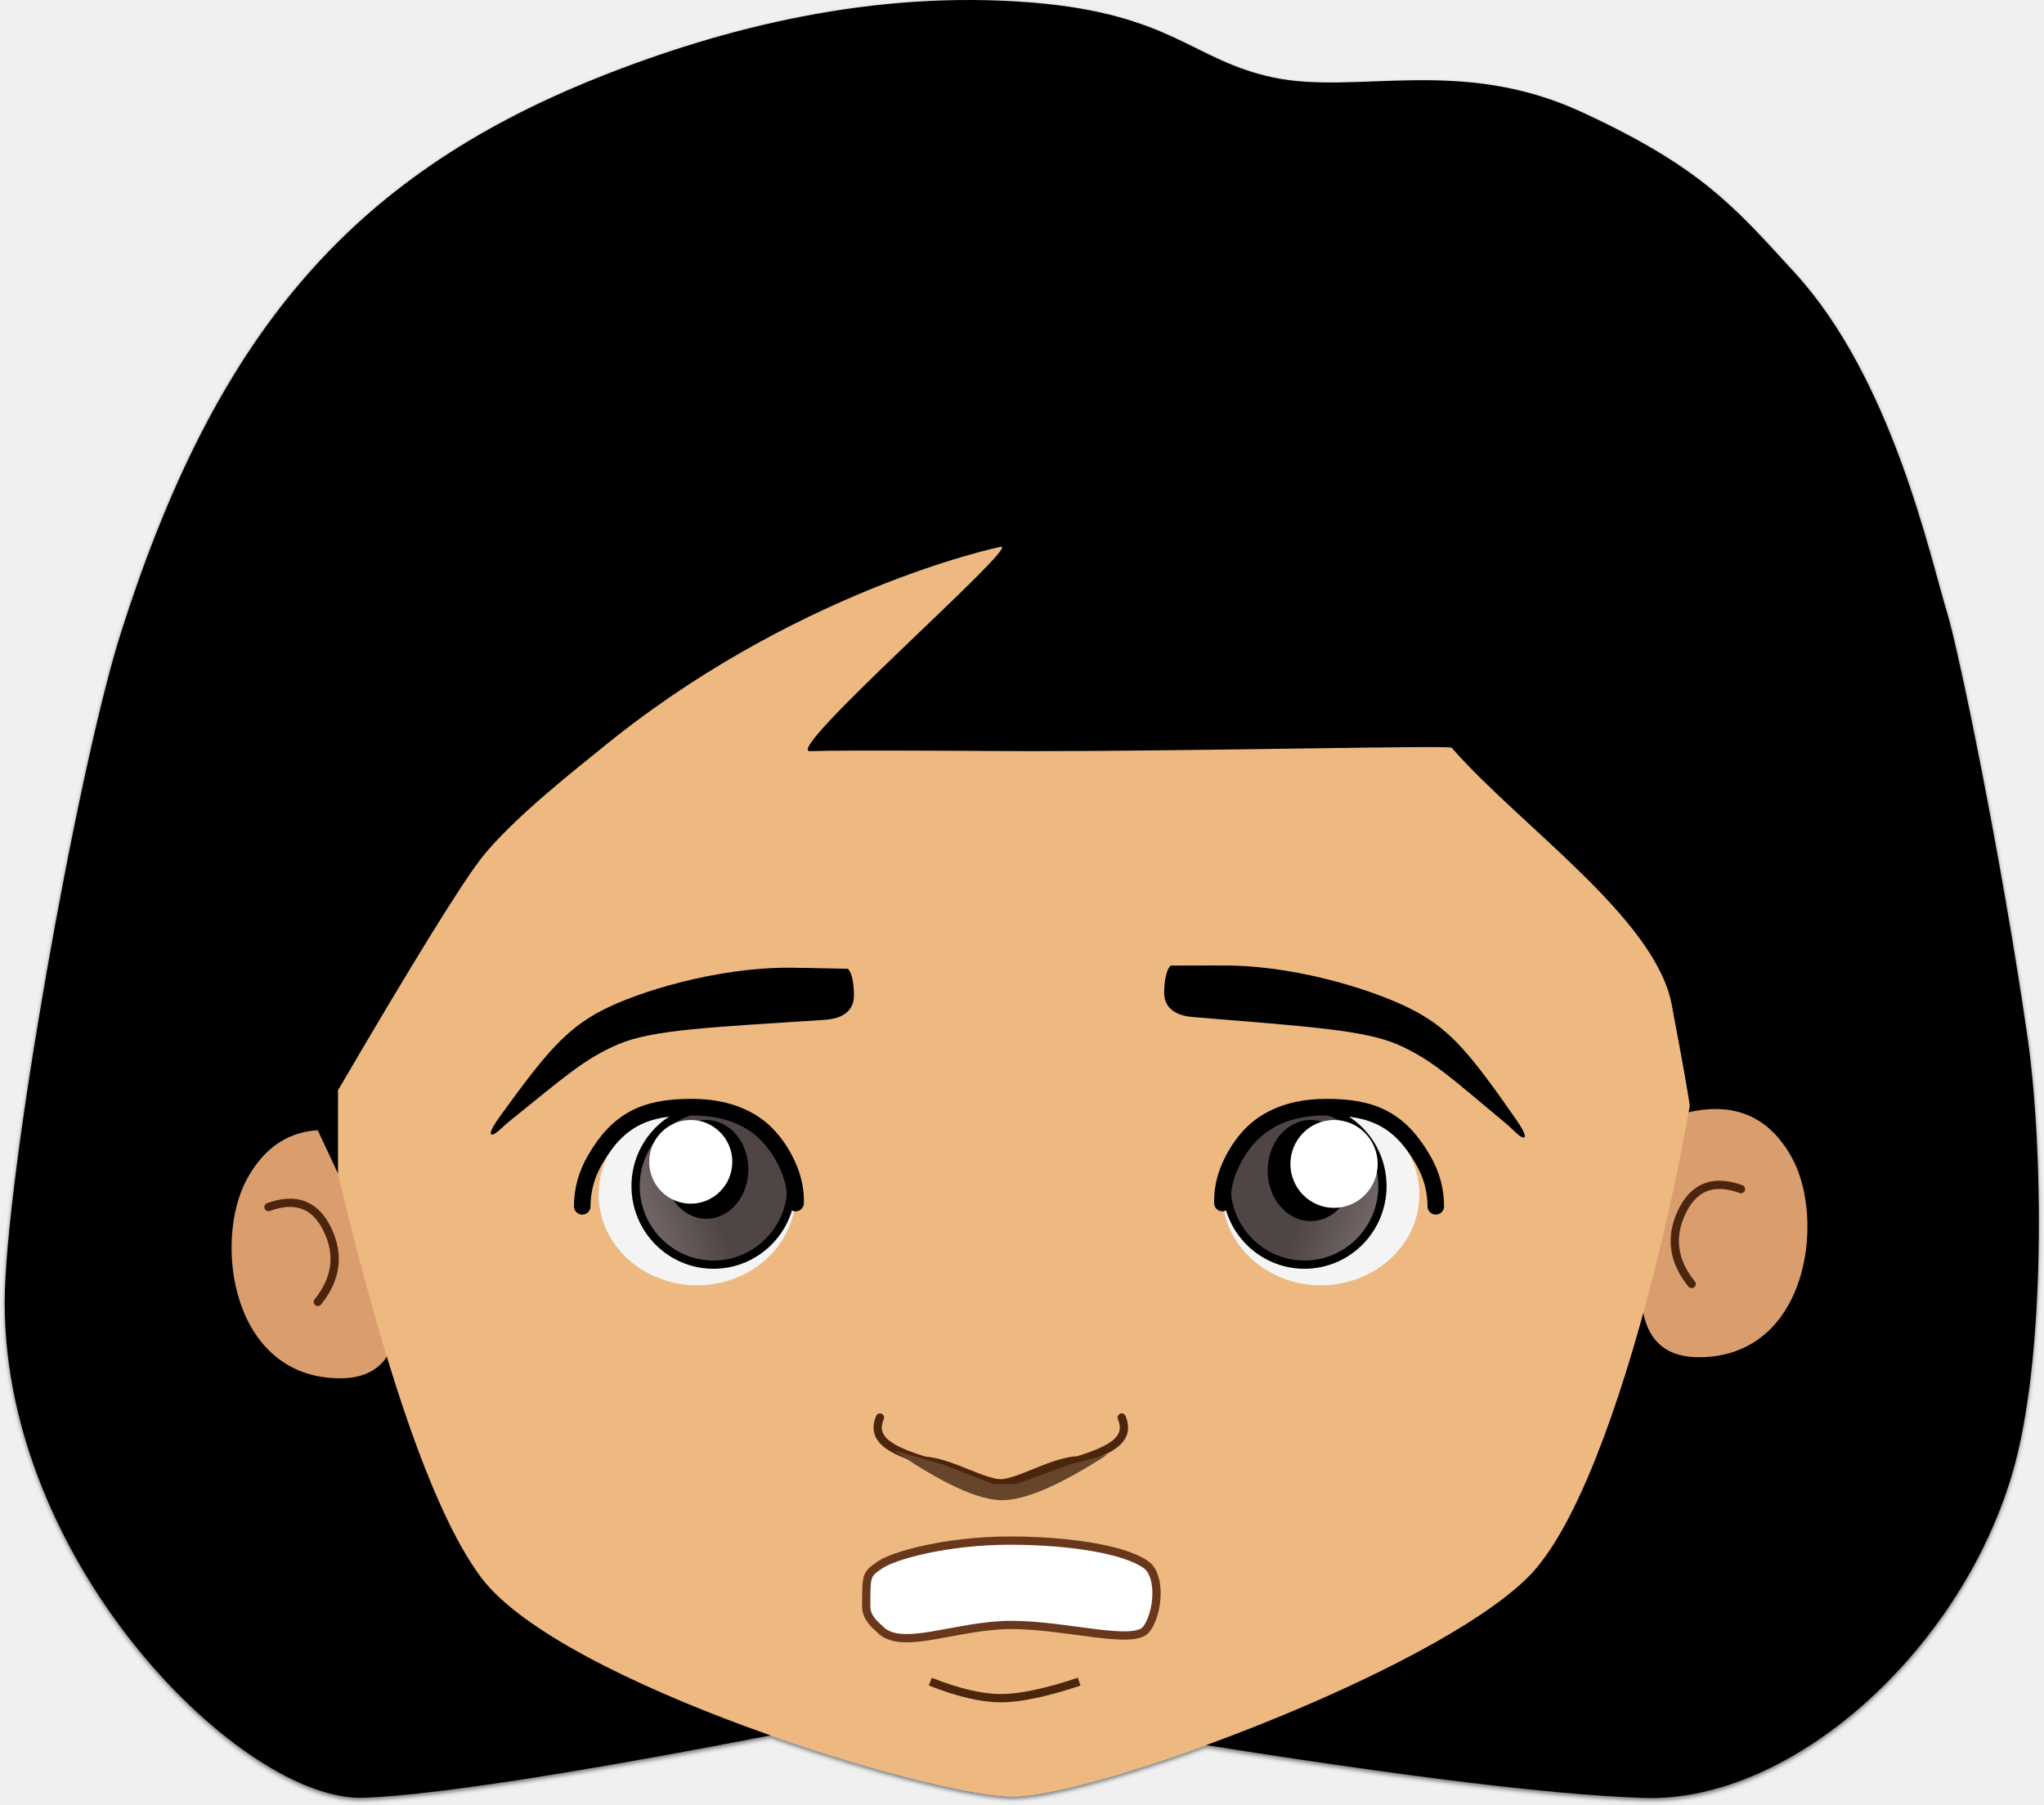
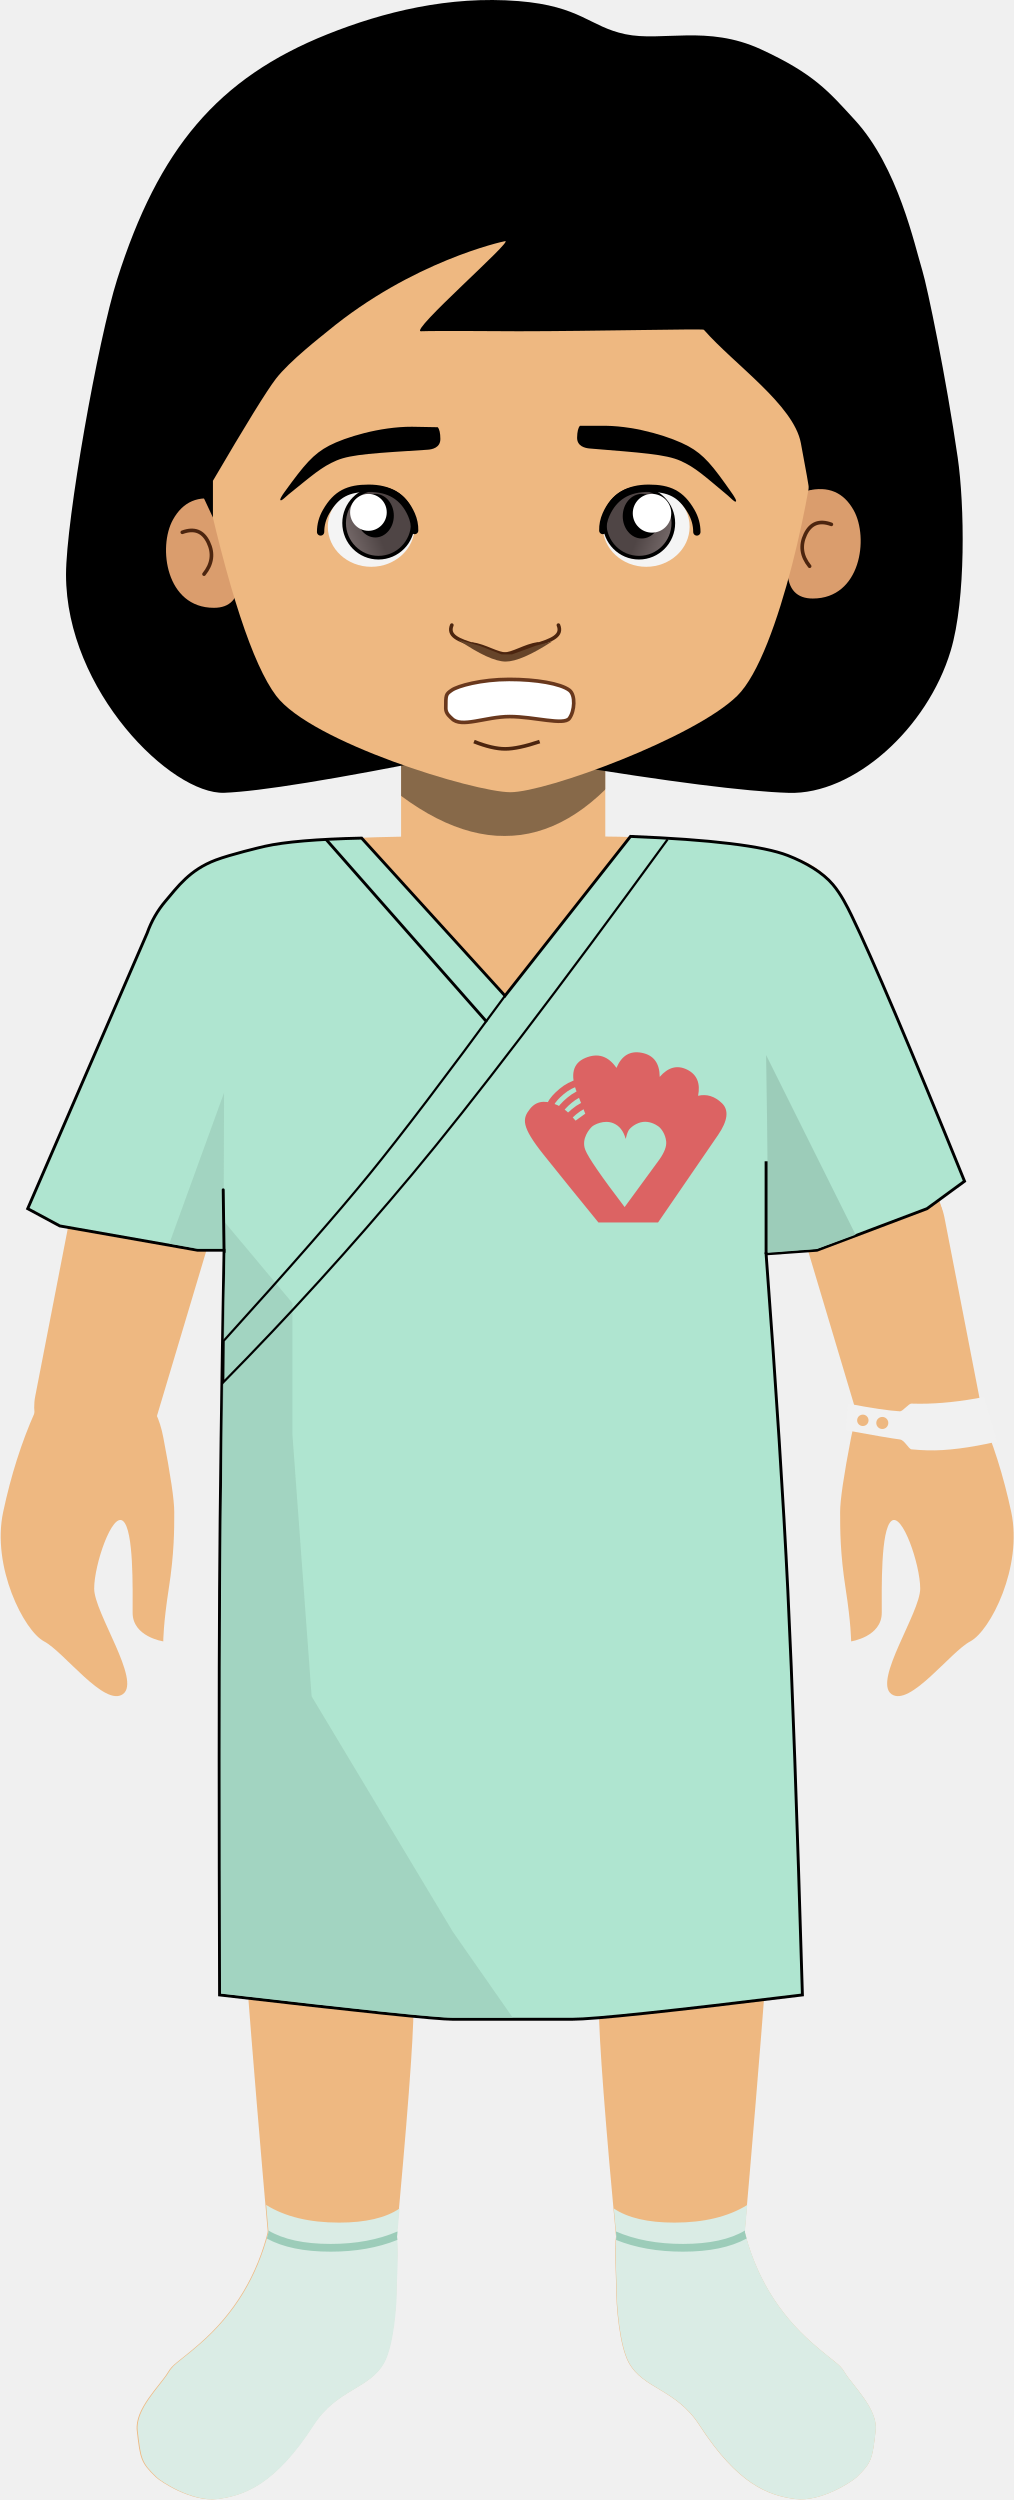
- <svg xmlns="http://www.w3.org/2000/svg" width="1738px" height="1535px" viewBox="0 0 1738 1535" version="1.1">
+ <svg xmlns="http://www.w3.org/2000/svg" xmlns:xlink="http://www.w3.org/1999/xlink" width="785px" height="1936px" viewBox="0 0 785 1936" version="1.1">
  <defs>
-     <filter x="-0.7%" y="-0.8%" width="101.4%" height="101.6%" filterUnits="objectBoundingBox" id="filter-1">
-       <feOffset dx="0" dy="2" in="SourceAlpha" result="shadowOffsetOuter1" />
-       <feGaussianBlur stdDeviation="2" in="shadowOffsetOuter1" result="shadowBlurOuter1" />
-       <feColorMatrix values="0 0 0 0 0   0 0 0 0 0   0 0 0 0 0  0 0 0 0.5 0" type="matrix" in="shadowBlurOuter1" result="shadowMatrixOuter1" />
-       <feMerge>
-         <feMergeNode in="shadowMatrixOuter1" />
-         <feMergeNode in="SourceGraphic" />
-       </feMerge>
-     </filter>
-     <linearGradient x1="113.36%" y1="89.585%" x2="50%" y2="64.002%" id="linearGradient-2">
+     <path d="M0,0 L158.134,0 L158.134,129.839 C130.348,155.295 103.789,168.023 78.458,168.023 C53.127,168.023 26.974,155.295 0,129.839 L0,0 Z" id="path-1" />
+     <linearGradient x1="113.327%" y1="89.585%" x2="50%" y2="64.002%" id="linearGradient-3">
      <stop stop-color="#877A7A" offset="0%" />
      <stop stop-color="#4F4545" offset="100%" />
    </linearGradient>
+     <path d="M258.598,1.32 L369.627,123.448 L466.799,0 C529.049,2.471 569.665,7.403 588.648,14.797 C602.662,20.256 615.773,28.029 623.574,37.335 C629.986,44.984 634.569,54.218 638.003,61.28 C654.103,94.389 683.262,162.974 725.48,267.034 L696.412,288.277 L611.216,320.477 L571.809,323.29 C579.622,427.589 585.235,514.558 588.648,584.197 C592.061,653.837 595.822,758.16 599.932,897.166 C497.709,909.732 438.303,916.014 421.711,916.014 C396.824,916.014 347.592,916.014 329.122,916.014 C316.808,916.014 256.628,909.732 148.582,897.166 C148.167,757.337 148.167,653.014 148.582,584.197 C148.997,515.381 150.157,427.474 152.061,320.477 L131.656,320.477 L24.832,301.655 L0,288.277 L92.52,74.847 C95.786,65.63 100.529,57.363 106.751,50.048 C116.085,39.075 125.395,25.919 145.654,18.284 C157,14.008 179.881,8.509 183.676,7.657 C199.039,4.209 224.013,2.096 258.598,1.32 Z" id="path-4" />
  </defs>
-   <g id="Page-1" stroke="none" stroke-width="1" fill="none" fill-rule="evenodd">
-     <g id="Child3_Max" transform="translate(-120, 0)">
-       <g id="Child_4-Copy" transform="translate(-235, 0)">
-         <g id="Body" transform="translate(233, 0)">
-           <g id="Head" filter="url(#filter-1)" transform="translate(126.018, 0)">
-             <g>
-               <path d="M872.915,2.132 C738.794,-8.716 611.393,23.246 504.528,65.947 C292.063,150.842 178.485,287.151 98.64,538.712 C61.929,654.375 0,1002.931 0,1108.035 C0,1332.021 203.289,1532.729 305.431,1528.828 C373.526,1526.228 517.708,1502.851 737.977,1458.698 L790.85,538.712 L853.932,422.244 L1186.938,589.603 L951.154,1472.662 C1163.189,1507.609 1310.864,1526.383 1394.18,1528.983 C1519.153,1532.883 1661.503,1405.147 1706.532,1254.703 C1736.28,1155.318 1733.193,973.549 1719.972,882.174 C1697.755,728.625 1661.36,553.095 1651.793,521.829 C1636.793,472.805 1604.851,322.112 1521.713,231.582 C1471.29,176.676 1443.194,142.401 1340.149,94.977 C1237.104,47.552 1149.649,80.851 1078.797,65.947 C1009.751,51.422 993.025,11.847 872.915,2.132 Z" id="Hair" fill="#000000" />
-               <g transform="translate(192.8783, 324.3251)">
-                 <g id="Ear_L" transform="translate(0, 636.7261)">
-                   <path d="M102.866,3.17 C62.584,-6.565 32.731,6.121 13.308,41.228 C-15.826,93.889 -0.396,211.079 92.349,211.079 C154.179,211.079 157.684,141.776 102.866,3.17 Z" id="Path-2" fill="#DA9D6D" />
-                   <path d="M45.741,146.16 C29.97,126.613 27.202,106.147 37.436,84.763 C47.671,63.38 64.414,56.939 87.665,65.443" id="Path-8-Copy" stroke="#4C250F" stroke-width="7.03" stroke-linecap="round" transform="translate(59.52989, 103.9869) scale(-1, 1) translate(-59.52989, -103.9869) " />
-                 </g>
-                 <g id="Ear_R" transform="translate(1198.461, 618.8106)">
-                   <path d="M102.866,3.17 C62.584,-6.565 32.731,6.121 13.308,41.228 C-15.826,93.889 -0.396,211.079 92.349,211.079 C154.179,211.079 157.684,141.776 102.866,3.17 Z" id="Path-2-Copy" fill="#DA9D6D" transform="translate(70.75428, 105.5393) scale(-1, 1) translate(-70.75428, -105.5393) " />
-                   <path d="M43.027,148.8 C27.256,129.253 24.488,108.787 34.723,87.403 C44.957,66.02 61.7,59.58 84.952,68.083" id="Path-8" stroke="#4C250F" stroke-width="7.03" stroke-linecap="round" />
-                 </g>
-                 <g transform="translate(63.87596, 0)" fill="#EEB881" id="Path">
-                   <path d="M5.556,582.003 C55.861,812.703 103.557,957.898 148.646,1017.585 C216.279,1107.117 530.926,1203.399 600.441,1203.399 C669.957,1203.399 955.548,1098.286 1037.875,1017.585 C1120.201,936.884 1187.626,591.523 1187.626,521.805 C1187.626,452.088 1195.355,0 569.55,0 C152.347,0 -35.651,194.001 5.556,582.003 Z" />
-                 </g>
+   <g id="Teammates_Characters_Child4_BodyFull_Sensory_Sight_Bad" stroke="none" stroke-width="1" fill="none" fill-rule="evenodd">
+     <g id="Child_4-Copy-2" transform="translate(-93, 0)">
+       <g id="Body" transform="translate(93.53767, 0)">
+         <g id="Neck" transform="translate(310.0592, 568.3288)">
+           <mask id="mask-2" fill="white">
+             <use xlink:href="#path-1" />
+           </mask>
+           <use id="Rectangle" fill="#EEB881" xlink:href="#path-1" />
+           <path d="M-31.062,-33.871 L172.254,-33.871 L175.451,23.859 C145.97,60.676 114.194,79.084 80.124,79.084 C46.055,79.084 9.934,60.676 -28.238,23.859 L-31.062,-33.871 Z" id="Rectangle" fill="#000000" opacity="0.43" style="mix-blend-mode: multiply;" mask="url(#mask-2)" />
+         </g>
+         <g id="Head" transform="translate(50.59181, 0)">
+           <g>
+             <path d="M350.445,0.856 C296.6,-3.5 245.453,9.335 202.55,26.482 C117.253,60.574 71.655,115.312 39.601,216.331 C24.862,262.778 0,402.748 0,444.955 C0,534.901 81.614,615.5 122.62,613.934 C149.957,612.889 207.841,603.502 296.272,585.771 L317.499,216.331 L342.824,169.561 L476.514,236.768 L381.855,591.379 C466.979,605.412 526.266,612.951 559.714,613.996 C609.887,615.562 667.035,564.266 685.113,503.853 C697.055,463.943 695.816,390.949 690.508,354.256 C681.589,292.595 666.977,222.107 663.137,209.552 C657.115,189.865 644.291,129.351 610.914,92.997 C590.671,70.948 579.392,57.184 538.023,38.14 C496.654,19.095 461.544,32.468 433.099,26.482 C405.38,20.65 398.665,4.757 350.445,0.856 Z" id="Hair" fill="#000000" />
+             <g transform="translate(77.43388, 130.2396)">
+               <g id="Ear_L" transform="translate(0, 255.6909)">
+                 <path d="M41.297,1.273 C25.125,-2.636 13.14,2.458 5.343,16.556 C-6.354,37.703 -0.159,84.763 37.075,84.763 C61.897,84.763 63.305,56.933 41.297,1.273 Z" id="Path-2" fill="#DA9D6D" />
+                 <path d="M18.363,58.694 C12.032,50.844 10.921,42.626 15.029,34.039 C19.138,25.451 25.86,22.865 35.194,26.28" id="Path-8-Copy" stroke="#4C250F" stroke-width="2.823" stroke-linecap="round" transform="translate(23.89916, 41.75814) scale(-1, 1) translate(-23.89916, -41.75814) " />
              </g>
-               <path d="M283.388,998.019 L283.388,927.129 C346.668,819.025 387.106,753.502 404.702,730.558 C431.096,696.143 494.218,647.312 504.513,638.8 C667.816,503.781 841.878,465.76 847.034,465.03 C864.24,462.594 661.06,639.763 684.715,638.8 C713.532,637.628 851.782,638.8 872.915,638.8 C1013.744,638.8 1228.365,633.689 1230.28,635.872 C1289.136,702.925 1403.596,781.033 1417.427,854.332 C1427.791,909.257 1433.052,939.226 1433.21,944.24 L1438.2,944.24 L1507.756,786.964 L1223.33,275.826 L442.415,208.995 L221.895,560.613 L194.239,807.416 L283.388,998.019 Z" id="BANGS" fill="#000000" />
-             </g>
-             <g id="LowerLip" transform="translate(786.9779, 1430.098)" stroke="#4C250F" stroke-width="7.03">
-               <path d="M0,0 C23.705,9.37 43.738,14.054 60.098,14.054 C76.458,14.054 98.628,9.37 126.609,0" id="Path-4" />
-             </g>
-             <g id="Expression_Sensory_Sun" transform="translate(389.8149, 775.5215)">
-               <g id="Mouth_Scared" transform="translate(342.708, 534.6356)" fill="#FFFFFF" stroke="#69381D" stroke-width="7.03">
-                 <path d="M122.147,0 C174.722,0 221.189,8.049 238.261,20.759 C250.711,30.03 248.674,61.244 238.261,75.28 C227.847,89.316 170.441,71.716 123.425,71.716 C76.409,71.716 29.499,94.52 11.56,75.28 C9.717,73.303 0,66.61 0,56.082 C0,28.855 0,28.855 11.56,20.759 C23.12,12.664 68.398,0 122.147,0 Z" id="Path-3" />
+               <g id="Ear_R" transform="translate(481.1402, 248.4966)">
+                 <path d="M41.297,1.273 C25.125,-2.636 13.14,2.458 5.343,16.556 C-6.354,37.703 -0.159,84.763 37.075,84.763 C61.897,84.763 63.305,56.933 41.297,1.273 Z" id="Path-2-Copy" fill="#DA9D6D" transform="translate(28.40536, 42.38153) scale(-1, 1) translate(-28.40536, -42.38153) " />
+                 <path d="M17.274,59.754 C10.943,51.904 9.831,43.686 13.94,35.099 C18.049,26.512 24.77,23.925 34.105,27.34" id="Path-8" stroke="#4C250F" stroke-width="2.823" stroke-linecap="round" />
              </g>
-               <g id="Eyes_Neutral" transform="translate(101.2391, 162.8835)">
-                 <g id="Eye_R" transform="translate(544.3257, 0)">
-                   <g id="Group-2" transform="translate(0.015118, 0)">
-                     <ellipse id="Oval" fill="#F4F4F4" cx="83.742" cy="77.317" rx="83.742" ry="77.317" />
-                     <ellipse id="Oval" stroke="#000000" stroke-width="7.039" fill="url(#linearGradient-2)" cx="69.785" cy="70.289" rx="66.266" ry="66.769" />
-                     <ellipse id="Oval" fill="#000000" cx="75.063" cy="57.058" rx="36.593" ry="43" />
-                   </g>
-                   <path d="M0.017,84.695 C-0.211,74.195 1.846,63.987 6.188,54.071 C21.534,19.029 49.169,3.114 88.656,3.114 C128.144,3.114 150.901,13.84 170.623,47.975 C177.836,60.458 181.442,73.62 181.442,87.46" id="Path-17" stroke="#000000" stroke-width="14.079" stroke-linecap="round" />
-                 </g>
-                 <g id="Eye_L" transform="translate(90.72095, 77.31736) scale(-1, 1) translate(-90.72095, -77.31736) ">
-                   <g id="Group-2" transform="translate(0.015118, 0)">
-                     <ellipse id="Oval" fill="#F4F4F4" cx="83.742" cy="77.317" rx="83.742" ry="77.317" />
-                     <ellipse id="Oval" stroke="#000000" stroke-width="7.039" fill="url(#linearGradient-2)" cx="69.785" cy="70.289" rx="66.266" ry="66.769" />
-                     <ellipse id="Oval" fill="#000000" cx="75.914" cy="56.058" rx="35.742" ry="42" />
-                   </g>
-                   <path d="M0.017,84.695 C-0.211,74.195 1.846,63.987 6.188,54.071 C21.534,19.029 49.169,3.114 88.656,3.114 C128.144,3.114 150.901,13.84 170.623,47.975 C177.836,60.458 181.442,73.62 181.442,87.46" id="Path-17" stroke="#000000" stroke-width="14.079" stroke-linecap="round" />
-                 </g>
-               </g>
-               <ellipse id="Oval" fill="#FFFFFF" cx="740.505" cy="214.304" rx="37.097" ry="37.364" />
-               <ellipse id="Oval" fill="#FFFFFF" cx="193.507" cy="212.525" rx="35.33" ry="35.585" />
-               <g id="Eyebrows_Scared" fill="#000000">
-                 <path d="M590.114,114.127 C588.516,118.863 589.894,126.451 594.25,136.893 C600.783,152.556 616.653,149.394 624.941,146.493 C719.341,113.45 763.69,96.93 794.742,96.919 C826.599,96.908 849.148,105.038 905.518,120.938 C913.195,123.103 921.634,127.261 924.037,125.486 C926.441,123.712 917.836,117.857 911.476,114.016 C855.191,80.02 831.085,67.738 796.699,65.011 C762.313,62.284 692.782,69.361 635.569,93.839 C630.679,95.931 615.527,102.694 590.114,114.127 Z" id="Path-5-Copy-3" transform="translate(756.9602, 106.6696) rotate(-336) translate(-756.9602, -106.6696) " />
-                 <path d="M3.828,114.125 C2.23,118.861 3.609,126.45 7.965,136.891 C14.498,152.554 30.368,149.392 38.656,146.491 C133.057,113.45 177.406,96.931 208.458,96.92 C240.316,96.91 262.865,105.04 319.236,120.94 C326.913,123.105 335.352,127.263 337.756,125.488 C340.16,123.714 331.554,117.859 325.195,114.018 C268.908,80.022 244.802,67.739 210.416,65.012 C176.029,62.285 106.497,69.362 49.284,93.838 C44.394,95.93 29.242,102.692 3.828,114.125 Z" id="Path-5-Copy-3" transform="translate(170.6768, 106.6692) scale(-1, 1) rotate(-337) translate(-170.6768, -106.6692) " />
+               <g transform="translate(25.64395, 0)" fill="#EEB881" id="Path">
+                 <path d="M2.231,233.716 C22.426,326.358 41.575,384.664 59.676,408.633 C86.828,444.586 213.148,483.251 241.056,483.251 C268.964,483.251 383.619,441.04 416.67,408.633 C449.721,376.226 476.79,237.539 476.79,209.542 C476.79,181.545 479.893,0 228.654,0 C61.162,0 -14.313,77.905 2.231,233.716 Z" />
              </g>
            </g>
-             <g id="Nose" transform="translate(742.2964, 1205.501)">
-               <path d="M1.883,0 C-6.163,19.681 11.876,28.942 50.247,39.675 C63.121,43.276 81.27,55.727 101.043,56.222 C119.219,56.677 143.862,39.333 167.485,36.533" id="Path-6" stroke="#4C250F" stroke-width="7.039" stroke-linecap="round" />
-               <path d="M43.758,0 C35.695,19.681 53.773,28.942 92.23,39.674 C105.133,43.276 123.323,55.727 143.14,56.222 C161.356,56.677 185.681,39.632 209.356,36.832" id="Path-6-Copy" stroke="#4C250F" stroke-width="7.039" stroke-linecap="round" transform="translate(125.6136, 28.1154) scale(-1, 1) translate(-125.6136, -28.1154) " />
-               <path d="M13.957,28.115 C55.167,56.231 85.731,70.289 105.648,70.289 C125.565,70.289 155.482,57.338 195.399,31.437 L163.554,39.794 L117.825,56.521 L97.918,56.521 L55.224,39.794 L13.957,28.115 Z" id="Path-9" fill="#664429" />
+             <path d="M113.77,400.776 L113.77,372.308 C139.175,328.897 155.409,302.585 162.474,293.371 C173.07,279.551 198.411,259.942 202.544,256.524 C268.105,202.304 337.984,187.036 340.054,186.743 C346.962,185.764 265.392,256.91 274.889,256.524 C286.458,256.053 341.961,256.524 350.445,256.524 C406.983,256.524 493.145,254.471 493.914,255.348 C517.543,282.274 563.495,313.64 569.047,343.075 C573.208,365.131 575.32,377.166 575.383,379.179 L577.387,379.179 L605.311,316.022 L491.124,110.764 L177.614,83.926 L89.083,225.126 L77.98,324.235 L113.77,400.776 Z" id="BANGS" fill="#000000" />
+           </g>
+           <g id="LowerLip" transform="translate(315.944, 574.2861)" stroke="#4C250F" stroke-width="2.823">
+             <path d="M0,0 C9.517,3.763 17.559,5.644 24.127,5.644 C30.695,5.644 39.596,3.763 50.829,0" id="Path-4" />
+           </g>
+           <g id="Expression_Sensory_Sun" transform="translate(156.5002, 311.4214)">
+             <g id="Mouth_Scared" transform="translate(137.5821, 214.7001)" fill="#FFFFFF" stroke="#69381D" stroke-width="2.823">
+               <path d="M49.038,0 C70.145,0 88.8,3.232 95.653,8.336 C100.652,12.059 99.834,24.594 95.653,30.23 C91.473,35.867 68.426,28.799 49.551,28.799 C30.676,28.799 11.843,37.957 4.641,30.23 C3.901,29.436 0,26.749 0,22.521 C0,11.587 0,11.587 4.641,8.336 C9.282,5.085 27.459,0 49.038,0 Z" id="Path-3" />
            </g>
+             <g id="Eyes_Neutral" transform="translate(40.64077, 65.41511)">
+               <g id="Eye_R" transform="translate(218.5276, 0)">
+                 <g id="Group-2" transform="translate(0.006069, 0)">
+                   <ellipse id="Oval" fill="#F4F4F4" cx="33.62" cy="31.048" rx="33.62" ry="31.048" />
+                   <ellipse id="Oval" stroke="#000000" stroke-width="2.827" fill="url(#linearGradient-3)" cx="28.016" cy="28.226" rx="26.603" ry="26.812" />
+                   <ellipse id="Oval" fill="#000000" cx="30.135" cy="22.913" rx="14.691" ry="17.268" />
+                 </g>
+                 <path d="M0.007,34.011 C-0.085,29.794 0.741,25.695 2.484,21.713 C8.645,7.642 19.74,1.25 35.592,1.25 C51.445,1.25 60.582,5.558 68.499,19.265 C71.395,24.278 72.843,29.564 72.843,35.121" id="Path-17" stroke="#000000" stroke-width="5.654" stroke-linecap="round" />
+               </g>
+               <g id="Eye_L" transform="translate(36.42127, 31.04843) scale(-1, 1) translate(-36.42127, -31.04843) ">
+                 <g id="Group-2" transform="translate(0.006069, 0)">
+                   <ellipse id="Oval" fill="#F4F4F4" cx="33.62" cy="31.048" rx="33.62" ry="31.048" />
+                   <ellipse id="Oval" stroke="#000000" stroke-width="2.827" fill="url(#linearGradient-3)" cx="28.016" cy="28.226" rx="26.603" ry="26.812" />
+                   <ellipse id="Oval" fill="#000000" cx="30.477" cy="22.511" rx="14.349" ry="16.866" />
+                 </g>
+                 <path d="M0.007,34.011 C-0.085,29.794 0.741,25.695 2.484,21.713 C8.645,7.642 19.74,1.25 35.592,1.25 C51.445,1.25 60.582,5.558 68.499,19.265 C71.395,24.278 72.843,29.564 72.843,35.121" id="Path-17" stroke="#000000" stroke-width="5.654" stroke-linecap="round" />
+               </g>
+             </g>
+             <ellipse id="Oval" fill="#FFFFFF" cx="297.283" cy="86.064" rx="14.893" ry="15.004" />
+             <ellipse id="Oval" fill="#FFFFFF" cx="77.683" cy="85.35" rx="14.184" ry="14.29" />
+             <g id="Eyebrows_Scared" transform="translate(0, 0)" fill="#000000">
+               <path d="M236.905,45.83 C236.264,47.731 236.817,50.778 238.567,54.972 C241.19,61.261 247.561,59.992 250.889,58.828 C288.787,45.563 306.592,38.931 319.059,38.928 C331.849,38.925 340.902,42.19 363.534,48.577 C366.617,49.447 370.005,51.117 370.97,50.404 C371.935,49.692 368.48,47.34 365.926,45.798 C343.327,32.144 333.649,27.211 319.844,26.115 C306.038,25.019 278.123,27.858 255.154,37.685 C253.19,38.524 247.108,41.24 236.905,45.83 Z" id="Path-5-Copy-3" transform="translate(303.8913, 42.83929) rotate(-336) translate(-303.8913, -42.83929) " />
+               <path d="M1.529,45.829 C0.888,47.731 1.442,50.778 3.191,54.971 C5.815,61.261 12.186,59.992 15.513,58.827 C53.412,45.563 71.217,38.931 83.684,38.928 C96.474,38.925 105.527,42.191 128.16,48.577 C131.242,49.447 134.63,51.117 135.595,50.405 C136.56,49.692 133.105,47.341 130.552,45.798 C107.953,32.145 98.274,27.212 84.468,26.115 C70.663,25.019 42.747,27.858 19.778,37.684 C17.815,38.524 11.732,41.239 1.529,45.829 Z" id="Path-5-Copy-3" transform="translate(68.51616, 42.83919) scale(-1, 1) rotate(-337) translate(-68.51616, -42.83919) " />
+             </g>
+           </g>
+           <g id="Nose" transform="translate(298.0059, 484.0947)">
+             <path d="M0.756,0 C-2.474,7.903 4.768,11.622 20.172,15.932 C25.341,17.378 32.627,22.378 40.565,22.577 C47.862,22.76 57.756,15.795 67.239,14.671" id="Path-6" stroke="#4C250F" stroke-width="2.827" stroke-linecap="round" />
+             <path d="M17.567,0 C14.33,7.903 21.588,11.622 37.027,15.932 C42.207,17.378 49.51,22.378 57.466,22.577 C64.779,22.76 74.544,15.915 84.049,14.791" id="Path-6-Copy" stroke="#4C250F" stroke-width="2.827" stroke-linecap="round" transform="translate(50.42945, 11.29034) scale(-1, 1) translate(-50.42945, -11.29034) " />
+             <path d="M5.603,11.29 C22.148,22.581 34.418,28.226 42.414,28.226 C50.41,28.226 62.42,23.025 78.446,12.624 L65.661,15.98 L47.303,22.697 L39.31,22.697 L22.17,15.98 L5.603,11.29 Z" id="Path-9" fill="#664429" />
+           </g>
+         </g>
+         <g transform="translate(0, 647.361)">
+           <g transform="translate(138.2786, 0)" fill="#EEB881" id="Combined-Shape">
+             <path d="M258.846,0 C354.06,0.078 378.363,1.421 402.723,3.551 L404.515,3.708 C408.999,4.107 413.544,4.531 418.59,4.979 C452.57,7.994 474.699,14.76 485.843,20.896 C520.652,40.059 511.75,92.831 492.181,138.93 C472.612,185.029 455.012,185.029 455.012,210.363 L455.012,376.519 C455.012,407.326 458.764,471.466 466.269,568.937 L466.497,571.901 C468.268,594.83 452.53,615.43 429.941,619.748 C351.319,634.777 294.286,642.842 258.844,643.942 L258.846,644.071 L258.567,644.072 C257.314,644.072 256.028,644.062 254.709,644.04 C253.387,644.062 252.101,644.072 250.848,644.072 L250.569,644.071 L250.572,643.942 C215.129,642.842 158.097,634.777 79.474,619.748 C56.886,615.43 41.147,594.83 42.918,571.901 L42.918,571.901 L43.146,568.937 C50.651,471.466 54.403,407.326 54.403,376.519 L54.403,376.519 L54.403,210.363 C54.403,185.029 36.803,185.029 17.234,138.93 C-2.335,92.831 -11.237,40.059 23.572,20.896 C34.716,14.76 56.845,7.994 90.825,4.979 C95.871,4.531 100.416,4.107 104.901,3.708 L106.692,3.551 C131.052,1.421 155.355,0.078 250.562,0.003 L250.569,0 L258.846,0 Z" />
+           </g>
+           <g id="Leg-R" transform="translate(422.5605, 406.4522)" fill="#EEB881">
+             <path d="M48.194,428.119 C46.19,408.827 41.389,373.597 33.792,322.429 L0.475,93.667 C-2.775,71.349 10.934,50.053 32.596,43.772 L130.129,15.492 C137.177,13.449 143.621,9.719 148.903,4.626 C160.509,-6.563 167.851,2.546 170.928,31.954 C173.119,52.887 187.714,164.701 186.782,195.716 C184.744,263.467 179.1,357.472 169.851,477.732 C169.972,476.15 170.094,474.567 170.215,472.989 C169.951,457.898 161.927,509.821 115.123,509.821 C83.369,509.821 60.401,491.504 46.216,454.87 L46.569,455.77 L46.49,456.12 C46.421,456.428 46.35,456.736 46.279,457.045 C48.185,448.782 49.535,441.033 48.194,428.119 Z" id="Combined-Shape" />
+             <path d="M117.142,406.492 C164.003,406.492 170.035,454.462 170.217,472.965 C165.3,537.183 159.342,608.983 152.344,688.358 C150.493,709.354 134.367,726.28 113.485,729.144 L104.298,730.404 C80.532,733.664 58.623,717.04 55.363,693.274 C55.279,692.658 55.207,692.041 55.15,691.422 C45.51,588.484 40.69,525.022 40.69,501.034 C40.69,475.283 44.841,464.53 47.18,452.911 C62.717,421.965 86.038,406.492 117.142,406.492 Z" id="Combined-Shape" />
+             <path d="M49.818,729.408 C51.489,744.169 57.835,774.24 66.38,786.395 C79.98,805.743 105.226,802.245 126.82,828.092 C161.981,870.177 186.652,875.612 207.178,875.785 C227.704,875.956 249.793,856.679 252.609,853.193 C262.773,840.609 262.995,837.893 262.819,815.6 C262.687,798.754 240.915,783.259 233.596,773.867 C228.545,767.387 225.954,767.888 206.226,754.551 C176.613,734.532 155.326,707.243 142.365,672.683 C141.683,670.864 139.071,630.555 83.757,642.193 C57.113,647.798 45.685,671.179 44.966,689.895 C44.562,700.415 49.193,723.894 49.818,729.408 Z" id="Path-9-Copy-2" transform="translate(153.8959, 757.9359) rotate(7) translate(-153.8959, -757.9359) " />
+           </g>
+           <g id="Leg-L" transform="translate(222.1712, 850.5456) scale(-1, 1) translate(-222.1712, -850.5456) translate(83.97413, 406.4522)" fill="#EEB881">
+             <path d="M48.194,428.119 C46.19,408.827 41.389,373.597 33.792,322.429 L0.475,93.667 C-2.775,71.349 10.934,50.053 32.596,43.772 L130.129,15.492 C137.177,13.449 143.621,9.719 148.903,4.626 C160.509,-6.563 167.851,2.546 170.928,31.954 C173.119,52.887 187.714,164.701 186.782,195.716 C184.744,263.467 179.1,357.472 169.851,477.732 C169.972,476.15 170.094,474.567 170.215,472.989 C169.951,457.898 161.927,509.821 115.123,509.821 C83.369,509.821 60.401,491.504 46.216,454.87 L46.569,455.77 L46.49,456.12 C46.421,456.428 46.35,456.736 46.279,457.045 C48.185,448.782 49.535,441.033 48.194,428.119 Z" id="Combined-Shape" />
+             <path d="M117.142,406.492 C164.003,406.492 170.035,454.462 170.217,472.965 C165.3,537.183 159.342,608.983 152.344,688.358 C150.493,709.354 134.367,726.28 113.485,729.144 L104.298,730.404 C80.532,733.664 58.623,717.04 55.363,693.274 C55.279,692.658 55.207,692.041 55.15,691.422 C45.51,588.484 40.69,525.022 40.69,501.034 C40.69,475.283 44.841,464.53 47.18,452.911 C62.717,421.965 86.038,406.492 117.142,406.492 Z" id="Combined-Shape" />
+             <path d="M49.818,729.408 C51.489,744.169 57.835,774.24 66.38,786.395 C79.98,805.743 105.226,802.245 126.82,828.092 C161.981,870.177 186.652,875.612 207.178,875.785 C227.704,875.956 249.793,856.679 252.609,853.193 C262.773,840.609 262.995,837.893 262.819,815.6 C262.687,798.754 240.915,783.259 233.596,773.867 C228.545,767.387 225.954,767.888 206.226,754.551 C176.613,734.532 155.326,707.243 142.365,672.683 C141.683,670.864 139.071,630.555 83.757,642.193 C57.113,647.798 45.685,671.179 44.966,689.895 C44.562,700.415 49.193,723.894 49.818,729.408 Z" id="Path-9-Copy-2" transform="translate(153.8959, 757.9359) rotate(7) translate(-153.8959, -757.9359) " />
+           </g>
+           <g id="Sock_Green" transform="translate(105.9522, 1060.17)">
+             <g id="Sock-L" transform="translate(101.4951, 113.9895) scale(-1, 1) translate(-101.4951, -113.9895) ">
+               <path d="M101.525,21.06 C110.409,55.676 127.96,84.411 154.177,107.268 C156.592,109.373 158.729,111.192 160.631,112.78 L161.333,113.365 C168.359,119.204 172.026,121.794 174.619,124.253 L174.871,124.494 C174.912,124.534 174.954,124.575 174.994,124.615 L175.282,124.902 C176.65,126.292 177.74,127.727 178.963,129.77 C185.077,139.981 204.779,158.011 202.859,174.743 C200.319,196.886 199.769,199.555 188.158,210.804 C184.942,213.92 160.693,230.357 140.362,227.687 C120.031,225.014 96.23,216.615 66.491,170.569 C48.226,142.289 22.768,142.685 11.638,121.828 C4.646,108.725 2.015,78.112 2.155,63.26 C2.189,59.598 1.446,47.956 1.42,37.477 L1.42,36.397 C1.431,31.919 1.585,27.716 2.001,24.519 C1.307,17.019 0.64,9.743 1.52418178e-05,2.692 C10.749,10.003 26.393,13.658 46.93,13.658 C69.853,13.658 88.662,9.106 103.36,3.96627176e-13 C102.756,6.958 102.145,13.978 101.525,21.06 Z" id="Combined-Shape" fill="#DAECE5" />
+               <path d="M101.525,21.06 C101.948,22.711 102.392,24.348 102.855,25.972 C90.445,32.792 73.982,36.164 53.484,36.164 C34.053,36.164 16.799,33.133 1.739,27.055 C1.812,26.156 1.898,25.307 2.001,24.519 C1.876,23.173 1.753,21.834 1.63,20.503 C16.48,26.938 33.757,30.164 53.484,30.164 C74.031,30.164 90.075,26.665 101.64,19.755 C101.601,20.189 101.563,20.625 101.525,21.06 Z" id="Combined-Shape" fill="#9CCCB9" fill-rule="nonzero" />
+             </g>
+             <g id="Sock-R" transform="translate(368.8288, -0)">
+               <path d="M101.525,21.06 C110.409,55.676 127.96,84.411 154.177,107.268 C156.592,109.373 158.729,111.192 160.631,112.78 L161.333,113.365 C168.359,119.204 172.026,121.794 174.619,124.253 L174.871,124.494 C174.912,124.534 174.954,124.575 174.994,124.615 L175.282,124.902 C176.65,126.292 177.74,127.727 178.963,129.77 C185.077,139.981 204.779,158.011 202.859,174.743 C200.319,196.886 199.769,199.555 188.158,210.804 C184.942,213.92 160.693,230.357 140.362,227.687 C120.031,225.014 96.23,216.615 66.491,170.569 C48.226,142.289 22.768,142.685 11.638,121.828 C4.646,108.725 2.015,78.112 2.155,63.26 C2.189,59.598 1.446,47.956 1.42,37.477 L1.42,36.397 C1.431,31.919 1.585,27.716 2.001,24.519 C1.307,17.019 0.64,9.743 1.52418162e-05,2.692 C10.749,10.003 26.393,13.658 46.93,13.658 C69.853,13.658 88.662,9.106 103.36,3.96627176e-13 C102.756,6.958 102.145,13.978 101.525,21.06 Z" id="Combined-Shape" fill="#DAECE5" />
+               <path d="M101.525,21.06 C101.948,22.711 102.392,24.348 102.855,25.972 C90.445,32.792 73.982,36.164 53.484,36.164 C34.053,36.164 16.799,33.133 1.739,27.055 C1.812,26.156 1.898,25.307 2.001,24.519 C1.876,23.173 1.753,21.834 1.63,20.503 C16.48,26.938 33.757,30.164 53.484,30.164 C74.031,30.164 90.075,26.665 101.64,19.755 C101.601,20.189 101.563,20.625 101.525,21.06 Z" id="Combined-Shape" fill="#9CCCB9" fill-rule="nonzero" />
+             </g>
+           </g>
+           <g id="Arm_L" transform="translate(533.1904, 4.62284)">
+             <path d="M64.008,49.974 C75.544,21.62 80.046,0.615 128.354,11.707 C140.603,14.52 150.515,24.858 158.09,42.722 C160.504,48.414 161.723,54.54 161.673,60.722 L159.709,303.579 C159.508,328.526 139.121,348.586 114.174,348.384 C112.306,348.369 110.44,348.238 108.589,347.992 L90.565,345.597 C67.849,342.578 50.993,323.029 51.349,300.116 L53.723,147.715 L53.723,147.715 C52.889,101.457 56.317,68.877 64.008,49.974 Z" id="Rectangle" fill="#EEB881" transform="translate(106.2318, 181.7103) rotate(-18) translate(-106.2318, -181.7103) " />
+             <path d="M147.668,255.819 L166.108,255.009 C191.032,253.914 212.124,273.231 213.22,298.154 C213.26,299.081 213.273,300.009 213.256,300.936 L210.762,441.883 C210.33,466.324 190.166,485.786 165.726,485.354 C165.331,485.347 164.937,485.335 164.543,485.317 L158.923,485.067 C136.182,484.056 117.747,466.282 115.906,443.594 L104.627,304.601 C102.61,279.735 121.132,257.942 145.998,255.924 C146.554,255.879 147.111,255.844 147.668,255.819 Z" id="Rectangle-Copy-3" fill="#EEB881" transform="translate(157.4711, 370.1183) rotate(-12) translate(-157.4711, -370.1183) " />
+             <path d="M125.378,461.043 C119.703,490.404 116.865,509.688 116.865,518.894 C116.865,532.703 116.865,550.928 121.122,578.256 C125.378,605.585 125.378,619.1 125.378,619.1 C125.378,619.1 149.112,615.595 149.112,596.926 C149.112,578.256 148.179,532.851 156.562,525.873 C164.945,518.894 178.879,559.587 178.879,578.256 C178.879,596.926 142.321,649.483 156.562,659.894 C170.803,670.305 202.181,627.235 217.682,619.1 C233.182,610.965 258.422,561.356 249.359,518.894 C243.317,490.586 235.16,464.89 224.888,441.805 C215.134,419.35 197.428,409.966 171.768,413.653 C146.109,417.34 130.645,433.137 125.378,461.043 Z" id="Path-7" fill="#EEB881" />
+             <g id="HospitalBracelet" transform="translate(121.1974, 429.8491)" fill="#F1F1F1">
+               <path d="M107.096,0 L117.228,34.555 C95.748,39.428 77.875,41.685 63.607,41.325 C59.911,41.232 55.72,40.974 51.034,40.552 C48.637,40.336 45.628,33.363 42.005,32.895 C35.495,32.056 21.748,29.709 0.762,25.855 L0,25.715 L1.732,5.123 C20.251,8.649 33.675,10.639 42.005,11.091 C44.08,11.203 48.823,5.063 50.797,5.123 C53.099,5.194 55.332,5.229 57.497,5.229 C72.689,5.229 89.223,3.486 107.096,0 Z M28.327,15.44 C25.755,15.44 23.67,17.532 23.67,20.113 C23.67,22.694 25.755,24.787 28.327,24.787 C30.9,24.787 32.985,22.694 32.985,20.113 C32.985,17.532 30.9,15.44 28.327,15.44 Z M13.248,13.653 C10.809,13.653 8.832,15.631 8.832,18.071 C8.832,20.51 10.809,22.488 13.248,22.488 C15.687,22.488 17.664,20.51 17.664,18.071 C17.664,15.631 15.687,13.653 13.248,13.653 Z" id="Combined-Shape" />
+             </g>
+           </g>
+           <g id="Arm_L-Copy" transform="translate(125.636, 335.3764) scale(-1, 1) translate(-125.636, -335.3764) translate(0, 4.62284)" fill="#EEB881">
+             <path d="M64.008,49.974 C75.544,21.62 80.046,0.615 128.354,11.707 C140.603,14.52 150.515,24.858 158.09,42.722 C160.504,48.414 161.723,54.54 161.673,60.722 L159.709,303.579 C159.508,328.526 139.121,348.586 114.174,348.384 C112.306,348.369 110.44,348.238 108.589,347.992 L90.565,345.597 C67.849,342.578 50.993,323.029 51.349,300.116 L53.723,147.715 L53.723,147.715 C52.889,101.457 56.317,68.877 64.008,49.974 Z" id="Rectangle" transform="translate(106.2318, 181.7103) rotate(-18) translate(-106.2318, -181.7103) " />
+             <path d="M147.668,255.819 L166.108,255.009 C191.032,253.914 212.124,273.231 213.22,298.154 C213.26,299.081 213.273,300.009 213.256,300.936 L210.762,441.883 C210.33,466.324 190.166,485.786 165.726,485.354 C165.331,485.347 164.937,485.335 164.543,485.317 L158.923,485.067 C136.182,484.056 117.747,466.282 115.906,443.594 L104.627,304.601 C102.61,279.735 121.132,257.942 145.998,255.924 C146.554,255.879 147.111,255.844 147.668,255.819 Z" id="Rectangle-Copy-3" transform="translate(157.4711, 370.1183) rotate(-12) translate(-157.4711, -370.1183) " />
+             <path d="M125.378,461.043 C119.703,490.404 116.865,509.688 116.865,518.894 C116.865,532.703 116.865,550.928 121.122,578.256 C125.378,605.585 125.378,619.1 125.378,619.1 C125.378,619.1 149.112,615.595 149.112,596.926 C149.112,578.256 148.179,532.851 156.562,525.873 C164.945,518.894 178.879,559.587 178.879,578.256 C178.879,596.926 142.321,649.483 156.562,659.894 C170.803,670.305 202.181,627.235 217.682,619.1 C233.182,610.965 258.422,561.356 249.359,518.894 C243.317,490.586 235.16,464.89 224.888,441.805 C215.134,419.35 197.428,409.966 171.768,413.653 C146.109,417.34 130.645,433.137 125.378,461.043 Z" id="Path-7" />
+           </g>
+         </g>
+       </g>
+       <g id="Gown_Green" transform="translate(114.4538, 647.7091)">
+         <mask id="mask-5" fill="white">
+           <use xlink:href="#path-4" />
+         </mask>
+         <use id="Path-5" stroke="#000000" stroke-width="2.258" fill="#AFE5D0" xlink:href="#path-4" />
+         <path d="M64.075,905.014 L71.729,916.014 L63.253,916.014 L64.075,905.014 Z M152.061,198.51 L151.732,297.794 L205.001,361.387 L205.001,463.304 L219.867,665.927 L329.122,848.098 L375.711,914.908 L325.585,914.746 L301.957,912.903 L274.936,910.204 L149.676,896.095 C149.603,830.547 149.564,774.589 149.559,728.219 L149.559,710.93 C149.564,667.009 149.603,632.676 149.676,607.933 C149.818,560.229 150.391,517.091 150.609,482.319 C150.794,452.681 151.089,426.52 151.403,404.77 C151.845,374.099 152.471,345.618 153.281,319.328 L153.281,319.328 L131.082,319.328 L109.657,315.31 L152.061,198.51 Z" id="Combined-Shape" fill="#9CCCB9" opacity="0.677" mask="url(#mask-5)" />
+         <path d="M572.88,322.518 C573.007,292.677 573.007,268.72 572.88,250.647 C572.754,232.575 572.397,205.459 571.809,169.3 L641.113,308.463 L611.129,319.513 L572.88,322.518 Z" id="Path-64" fill="#9CCCB9" mask="url(#mask-5)" />
+         <g id="Group-5" mask="url(#mask-5)" stroke="#000000">
+           <g transform="translate(151.4027, 2.260567)">
+             <path d="M344.179,0 C259.144,116.886 193.268,203.278 146.553,259.177 C99.838,315.077 50.987,368.871 0,420.561 L0.329,388.398 C51.133,332.367 88.814,289.293 113.372,259.177 C137.93,229.062 172.88,183.065 218.224,121.187" id="Path-62" stroke-width="1.693" />
+             <line x1="204.096" y1="141.411" x2="79.571" y2="1.25598322e-13" id="Path-63" stroke-width="2.258" />
+           </g>
+         </g>
+         <g id="Group-16" mask="url(#mask-5)" stroke="#000000" stroke-width="2.258">
+           <g transform="translate(143.5978, 251.5874)">
+             <line x1="428.211" y1="71.702" x2="428.211" y2="0" id="Path-60" />
+             <line x1="8.463" y1="70.324" x2="7.805" y2="22.09" id="Path-61" stroke-linecap="round" />
+           </g>
+         </g>
+         <g id="Group" mask="url(#mask-5)">
+           <g transform="translate(385.0401, 167.1672)">
+             <path d="M70.895,12.103 C74.921,2.497 81.496,-1.39 90.62,0.439 C99.744,2.269 104.332,8.479 104.384,19.069 C110.904,11.557 117.972,9.679 125.587,13.436 C133.202,17.192 136.038,23.947 134.095,33.7 C140.795,32.129 146.942,34.029 152.537,39.4 C158.132,44.771 157.141,52.995 149.561,64.07 L149.561,64.07 L103.084,131.825 L56.931,131.825 C40.533,111.726 26.426,94.28 14.61,79.488 C-3.112,57.3 -2.089,51.383 4.006,43.753 C10.1,36.124 18.436,37.946 25.23,40.982 C29.759,43.006 34.42,46.997 39.212,52.955 L39.212,52.955 L46.734,47.556 L40.331,31.343 C34.884,17.497 37.019,8.52 46.734,4.412 C56.449,0.304 64.503,2.867 70.895,12.103 Z M91.431,53.93 C86.478,54.508 81.483,58.222 80.184,60.721 C79.317,62.388 78.602,64.526 78.037,67.135 C76.333,60.892 73.113,56.818 68.376,54.913 C61.271,52.055 53.518,56.077 51.851,57.671 C50.185,59.266 43.366,66.842 46.775,75.631 C49.049,81.49 59.197,96.24 77.219,119.879 L104.279,82.87 C108.116,77.376 109.819,72.739 109.388,68.958 C108.742,63.288 105.657,59.01 103.23,57.289 C100.802,55.568 96.385,53.353 91.431,53.93 Z" id="Combined-Shape" stroke="none" fill="#DC6363" fill-rule="evenodd" />
+             <path d="M19.89,40.067 C21.466,37.05 24.314,33.819 28.434,30.373 C32.553,26.927 36.811,24.671 41.207,23.603" id="Path-18" stroke="#DC6363" stroke-width="5.22" fill="none" />
+             <path d="M25.912,46.893 C27.488,43.877 30.336,40.645 34.456,37.2 C38.575,33.754 42.833,31.497 47.229,30.43" id="Path-18-Copy" stroke="#DC6363" stroke-width="5.22" fill="none" />
+             <path d="M29.526,55.728 C31.102,52.711 33.949,49.48 38.069,46.034 C42.189,42.589 46.446,40.332 50.842,39.264" id="Path-18-Copy-2" stroke="#DC6363" stroke-width="5.22" fill="none" />
          </g>
        </g>
      </g>
    </g>
  </g>
</svg>
